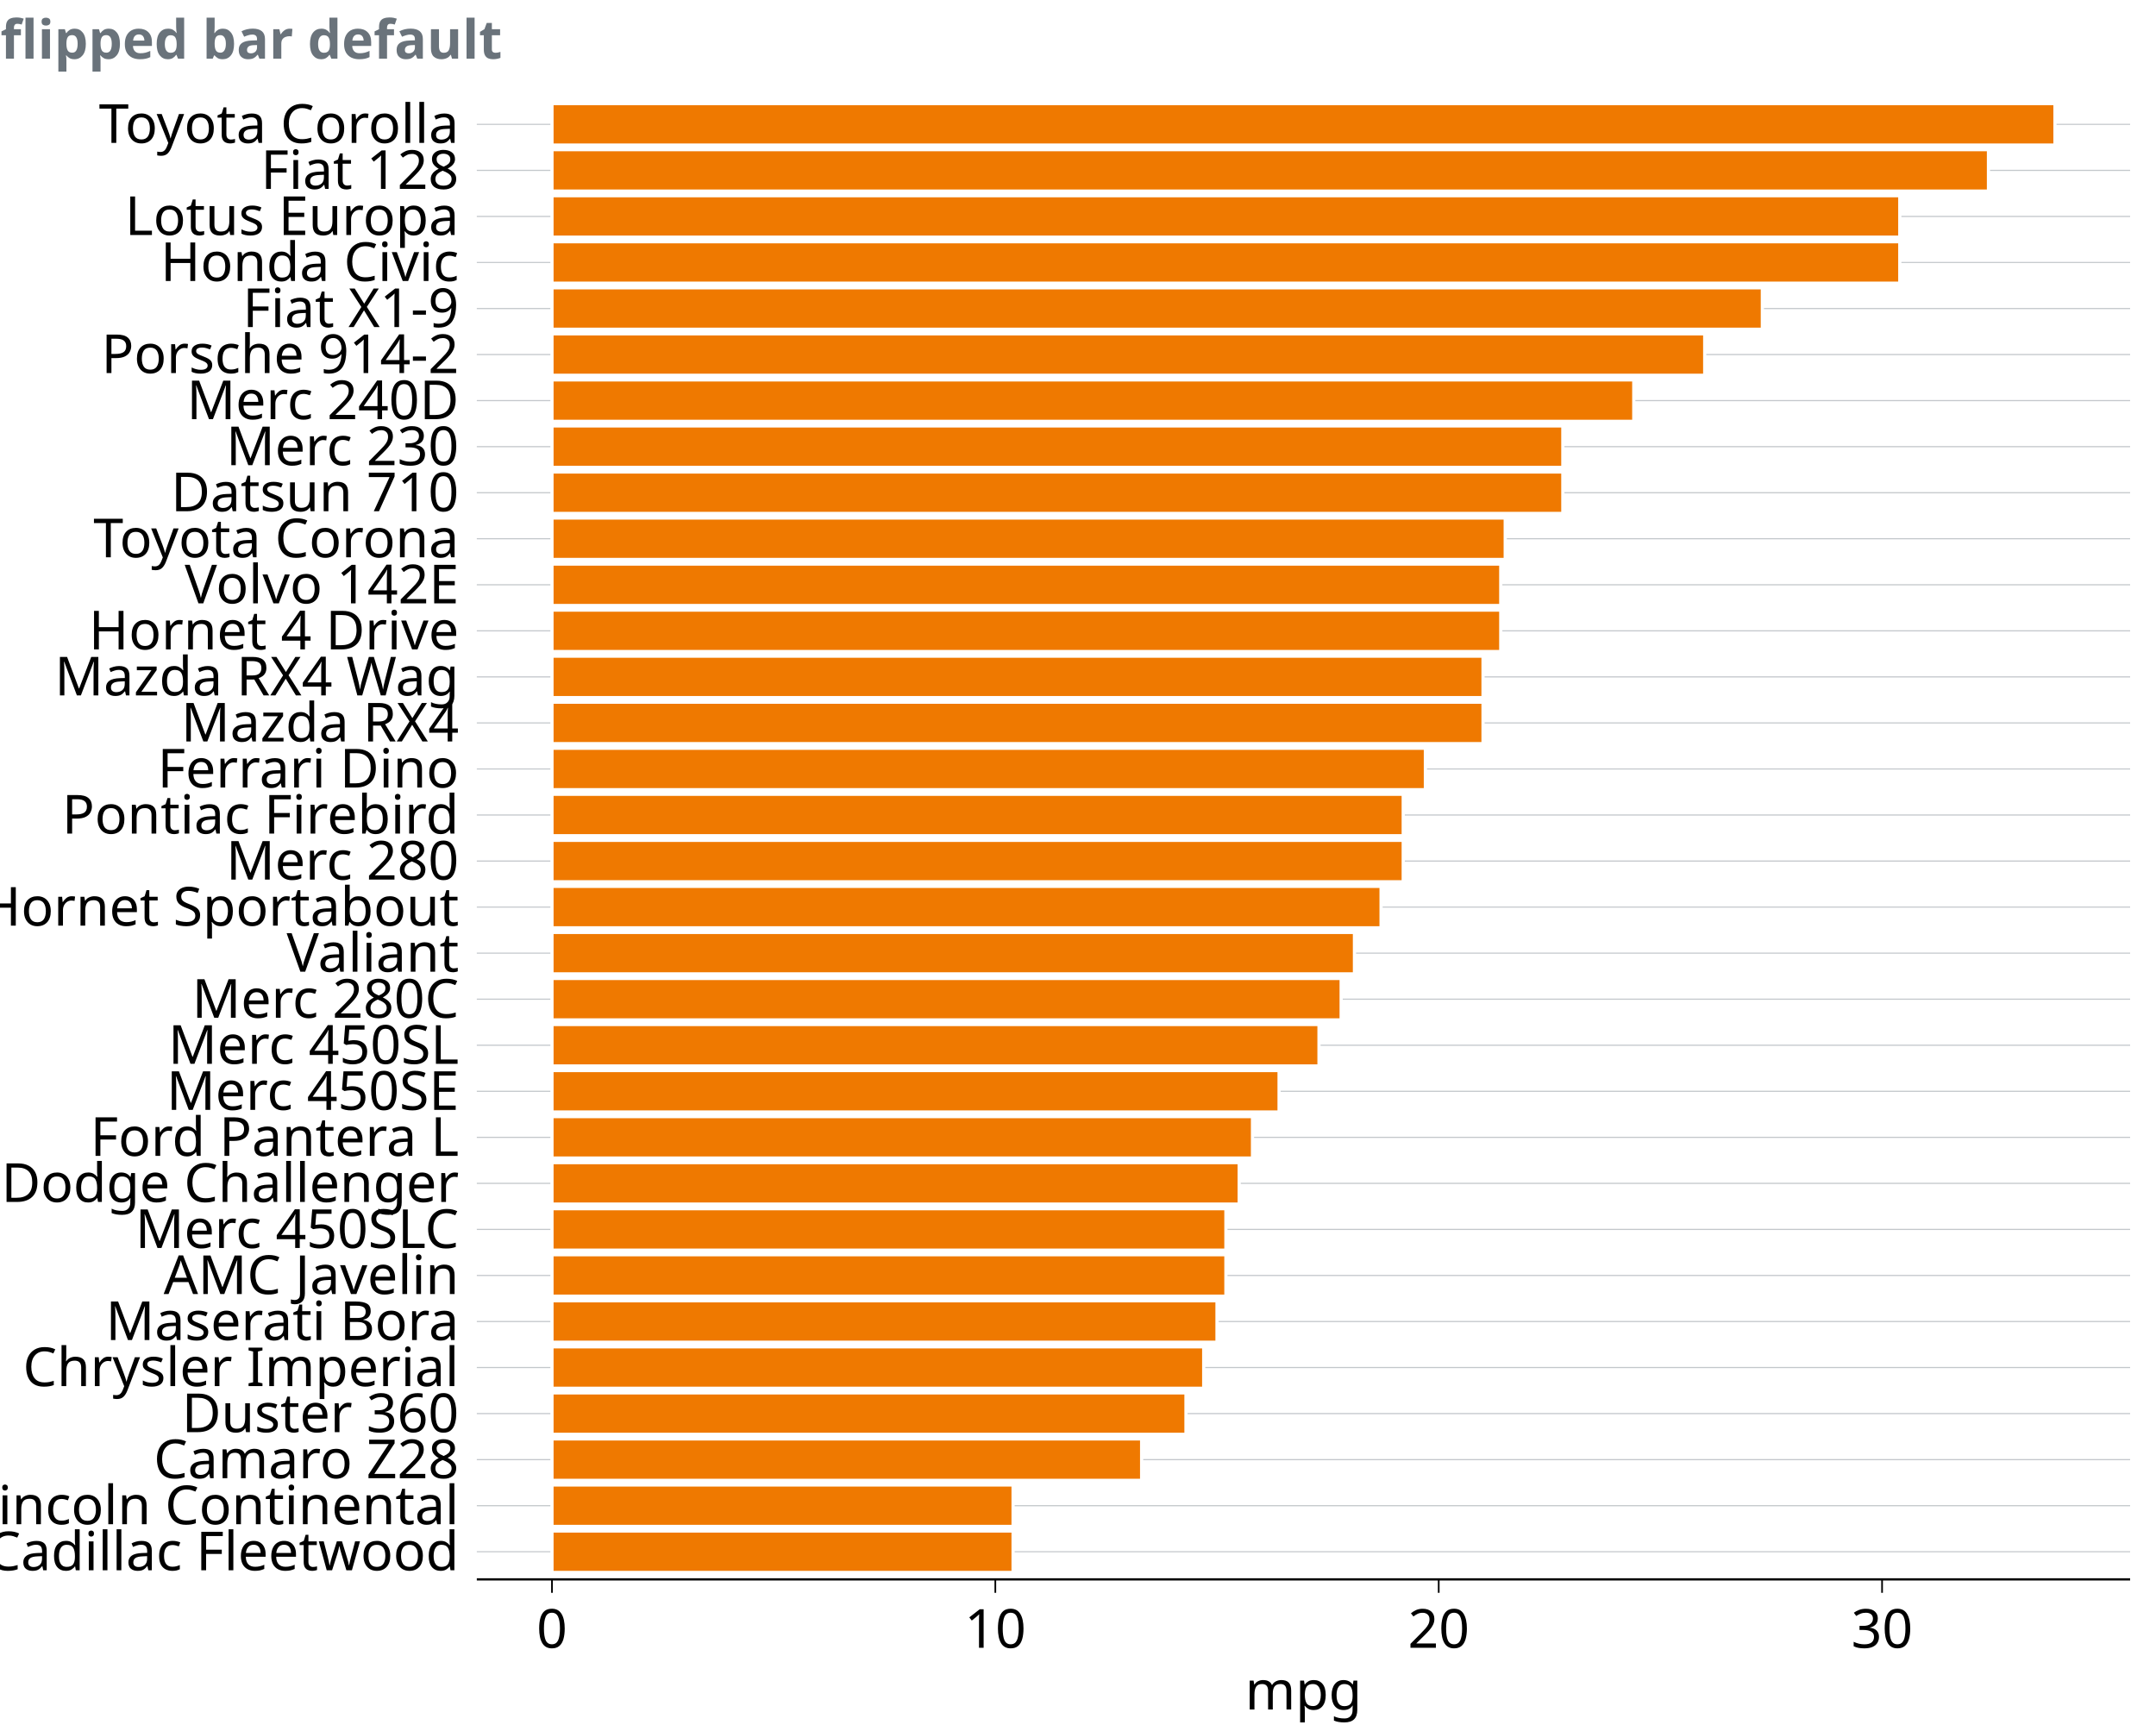
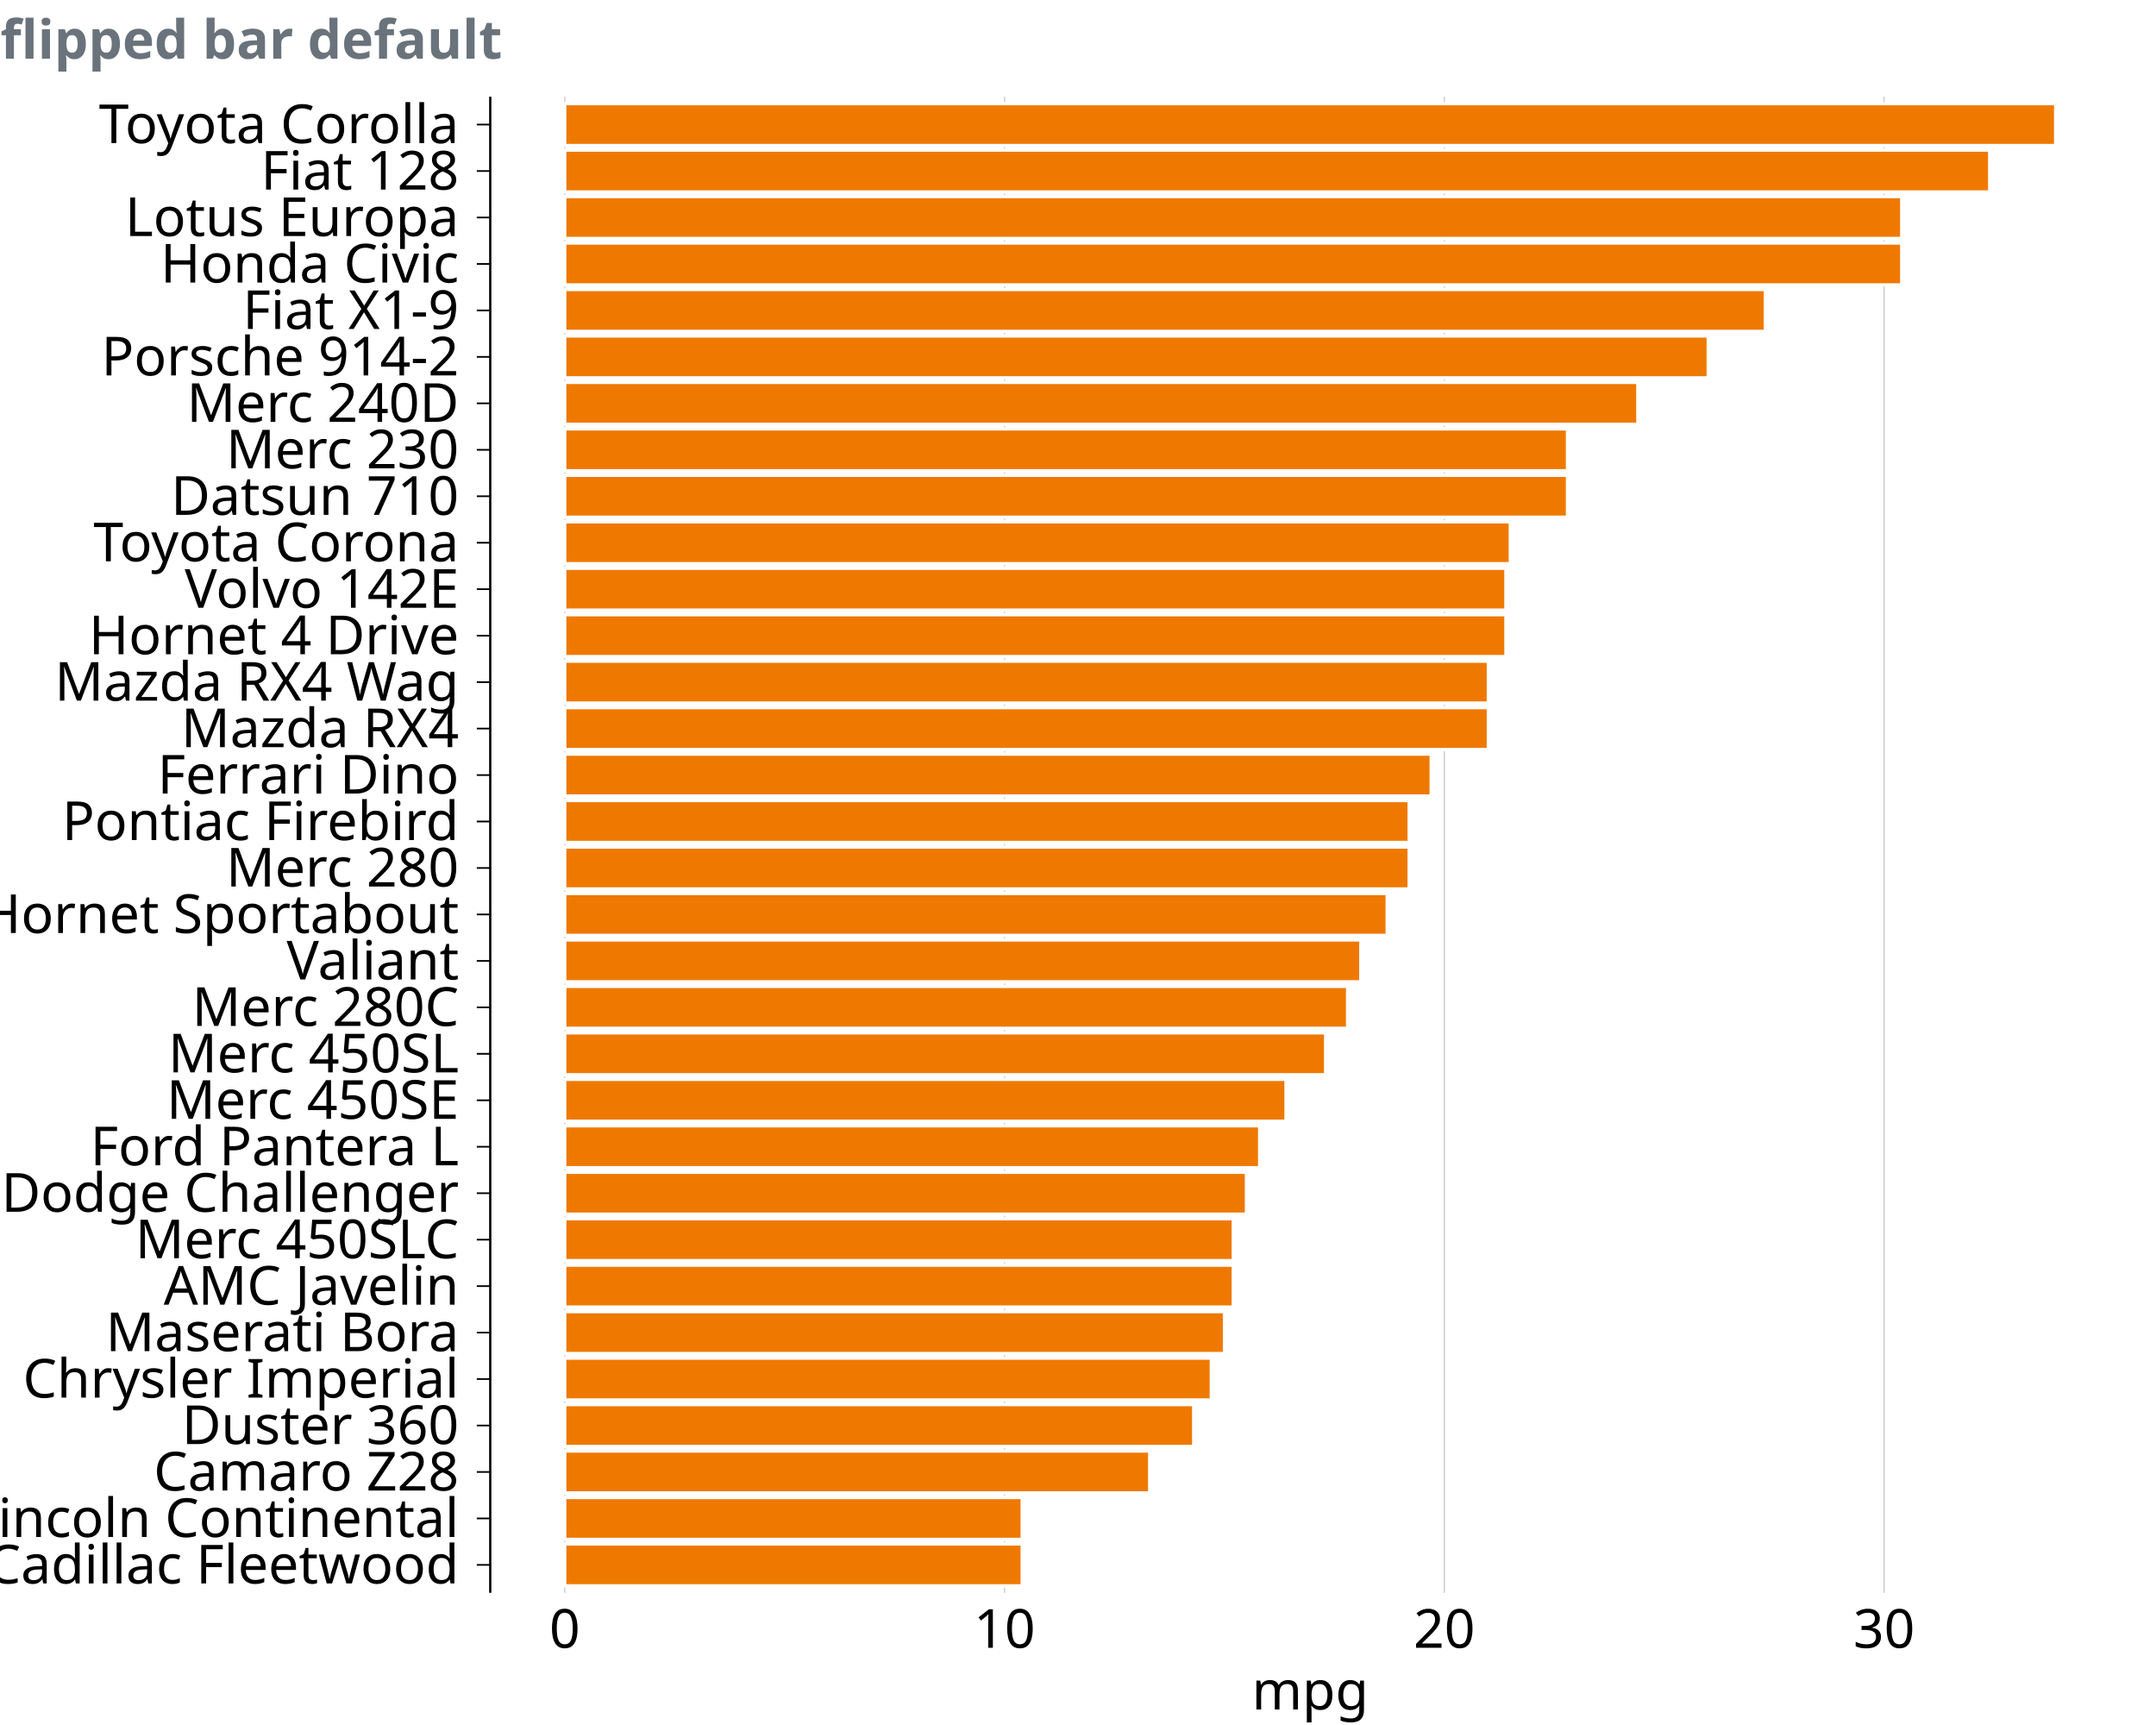
<svg xmlns="http://www.w3.org/2000/svg" class="svglite" data-engine-version="2.0" width="720.00pt" height="576.00pt" viewBox="0 0 720.00 576.00">
  <defs>
    <style type="text/css">
    .svglite line, .svglite polyline, .svglite polygon, .svglite path, .svglite rect, .svglite circle {
      fill: none;
      stroke: #000000;
      stroke-linecap: round;
      stroke-linejoin: round;
      stroke-miterlimit: 10.00;
    }
  </style>
  </defs>
  <rect width="100%" height="100%" style="stroke: none; fill: #FFFFFF;" />
  <defs>
    <clipPath id="cpMC4wMHw3MjAuMDB8MC4wMHw1NzYuMDA=">
      <rect x="0.00" y="0.00" width="720.00" height="576.00" />
    </clipPath>
  </defs>
  <g clip-path="url(#cpMC4wMHw3MjAuMDB8MC4wMHw1NzYuMDA=)">
    <rect x="0.00" y="0.00" width="720.00" height="576.00" style="stroke-width: 0.75; stroke: none; fill: #FFFFFF;" />
  </g>
  <defs>
-     <clipPath id="cpMTU5LjIzfDcxMS4zNnwzMi4yOXw1MjcuMzc=">
-       <rect x="159.23" y="32.29" width="552.13" height="495.08" />
+     <clipPath id="cpMTYzLjcyfDcxMS4zNnwzMi4yOXw1MzEuODU=">
+       <rect x="163.72" y="32.29" width="547.64" height="499.56" />
    </clipPath>
  </defs>
-   <g clip-path="url(#cpMTU5LjIzfDcxMS4zNnwzMi4yOXw1MjcuMzc=)">
-     <rect x="159.23" y="32.29" width="552.13" height="495.08" style="stroke-width: 0.75; stroke: none; fill: #FFFFFF;" />
-     <polyline points="159.23,518.14 711.36,518.14 " style="stroke-width: 0.38; stroke: #C3C7CB; stroke-linecap: butt;" />
-     <polyline points="159.23,502.77 711.36,502.77 " style="stroke-width: 0.38; stroke: #C3C7CB; stroke-linecap: butt;" />
-     <polyline points="159.23,487.39 711.36,487.39 " style="stroke-width: 0.38; stroke: #C3C7CB; stroke-linecap: butt;" />
-     <polyline points="159.23,472.02 711.36,472.02 " style="stroke-width: 0.38; stroke: #C3C7CB; stroke-linecap: butt;" />
-     <polyline points="159.23,456.64 711.36,456.64 " style="stroke-width: 0.38; stroke: #C3C7CB; stroke-linecap: butt;" />
-     <polyline points="159.23,441.27 711.36,441.27 " style="stroke-width: 0.38; stroke: #C3C7CB; stroke-linecap: butt;" />
-     <polyline points="159.23,425.89 711.36,425.89 " style="stroke-width: 0.38; stroke: #C3C7CB; stroke-linecap: butt;" />
-     <polyline points="159.23,410.52 711.36,410.52 " style="stroke-width: 0.38; stroke: #C3C7CB; stroke-linecap: butt;" />
-     <polyline points="159.23,395.14 711.36,395.14 " style="stroke-width: 0.38; stroke: #C3C7CB; stroke-linecap: butt;" />
-     <polyline points="159.23,379.77 711.36,379.77 " style="stroke-width: 0.38; stroke: #C3C7CB; stroke-linecap: butt;" />
-     <polyline points="159.23,364.39 711.36,364.39 " style="stroke-width: 0.38; stroke: #C3C7CB; stroke-linecap: butt;" />
-     <polyline points="159.23,349.02 711.36,349.02 " style="stroke-width: 0.38; stroke: #C3C7CB; stroke-linecap: butt;" />
-     <polyline points="159.23,333.64 711.36,333.64 " style="stroke-width: 0.38; stroke: #C3C7CB; stroke-linecap: butt;" />
-     <polyline points="159.23,318.27 711.36,318.27 " style="stroke-width: 0.38; stroke: #C3C7CB; stroke-linecap: butt;" />
-     <polyline points="159.23,302.89 711.36,302.89 " style="stroke-width: 0.38; stroke: #C3C7CB; stroke-linecap: butt;" />
-     <polyline points="159.23,287.52 711.36,287.52 " style="stroke-width: 0.38; stroke: #C3C7CB; stroke-linecap: butt;" />
-     <polyline points="159.23,272.14 711.36,272.14 " style="stroke-width: 0.38; stroke: #C3C7CB; stroke-linecap: butt;" />
-     <polyline points="159.23,256.77 711.36,256.77 " style="stroke-width: 0.38; stroke: #C3C7CB; stroke-linecap: butt;" />
-     <polyline points="159.23,241.39 711.36,241.39 " style="stroke-width: 0.38; stroke: #C3C7CB; stroke-linecap: butt;" />
-     <polyline points="159.23,226.02 711.36,226.02 " style="stroke-width: 0.38; stroke: #C3C7CB; stroke-linecap: butt;" />
-     <polyline points="159.23,210.64 711.36,210.64 " style="stroke-width: 0.38; stroke: #C3C7CB; stroke-linecap: butt;" />
-     <polyline points="159.23,195.27 711.36,195.27 " style="stroke-width: 0.38; stroke: #C3C7CB; stroke-linecap: butt;" />
-     <polyline points="159.23,179.89 711.36,179.89 " style="stroke-width: 0.38; stroke: #C3C7CB; stroke-linecap: butt;" />
-     <polyline points="159.23,164.52 711.36,164.52 " style="stroke-width: 0.38; stroke: #C3C7CB; stroke-linecap: butt;" />
-     <polyline points="159.23,149.14 711.36,149.14 " style="stroke-width: 0.38; stroke: #C3C7CB; stroke-linecap: butt;" />
-     <polyline points="159.23,133.77 711.36,133.77 " style="stroke-width: 0.38; stroke: #C3C7CB; stroke-linecap: butt;" />
-     <polyline points="159.23,118.39 711.36,118.39 " style="stroke-width: 0.38; stroke: #C3C7CB; stroke-linecap: butt;" />
-     <polyline points="159.23,103.02 711.36,103.02 " style="stroke-width: 0.38; stroke: #C3C7CB; stroke-linecap: butt;" />
-     <polyline points="159.23,87.64 711.36,87.64 " style="stroke-width: 0.38; stroke: #C3C7CB; stroke-linecap: butt;" />
-     <polyline points="159.23,72.27 711.36,72.27 " style="stroke-width: 0.38; stroke: #C3C7CB; stroke-linecap: butt;" />
-     <polyline points="159.23,56.89 711.36,56.89 " style="stroke-width: 0.38; stroke: #C3C7CB; stroke-linecap: butt;" />
-     <polyline points="159.23,41.52 711.36,41.52 " style="stroke-width: 0.38; stroke: #C3C7CB; stroke-linecap: butt;" />
-     <rect x="184.33" y="234.47" width="310.93" height="13.84" style="stroke-width: 1.07; stroke: #FFFFFF; stroke-linecap: butt; stroke-linejoin: miter; fill: #EF7900;" />
-     <rect x="184.33" y="219.10" width="310.93" height="13.84" style="stroke-width: 1.07; stroke: #FFFFFF; stroke-linecap: butt; stroke-linejoin: miter; fill: #EF7900;" />
-     <rect x="184.33" y="157.60" width="337.58" height="13.84" style="stroke-width: 1.07; stroke: #FFFFFF; stroke-linecap: butt; stroke-linejoin: miter; fill: #EF7900;" />
-     <rect x="184.33" y="203.72" width="316.85" height="13.84" style="stroke-width: 1.07; stroke: #FFFFFF; stroke-linecap: butt; stroke-linejoin: miter; fill: #EF7900;" />
-     <rect x="184.33" y="295.97" width="276.88" height="13.84" style="stroke-width: 1.07; stroke: #FFFFFF; stroke-linecap: butt; stroke-linejoin: miter; fill: #EF7900;" />
-     <rect x="184.33" y="311.35" width="267.99" height="13.84" style="stroke-width: 1.07; stroke: #FFFFFF; stroke-linecap: butt; stroke-linejoin: miter; fill: #EF7900;" />
-     <rect x="184.33" y="465.10" width="211.73" height="13.84" style="stroke-width: 1.07; stroke: #FFFFFF; stroke-linecap: butt; stroke-linejoin: miter; fill: #EF7900;" />
-     <rect x="184.33" y="126.85" width="361.27" height="13.84" style="stroke-width: 1.07; stroke: #FFFFFF; stroke-linecap: butt; stroke-linejoin: miter; fill: #EF7900;" />
-     <rect x="184.33" y="142.22" width="337.58" height="13.84" style="stroke-width: 1.07; stroke: #FFFFFF; stroke-linecap: butt; stroke-linejoin: miter; fill: #EF7900;" />
-     <rect x="184.33" y="280.60" width="284.28" height="13.84" style="stroke-width: 1.07; stroke: #FFFFFF; stroke-linecap: butt; stroke-linejoin: miter; fill: #EF7900;" />
-     <rect x="184.33" y="326.72" width="263.55" height="13.84" style="stroke-width: 1.07; stroke: #FFFFFF; stroke-linecap: butt; stroke-linejoin: miter; fill: #EF7900;" />
-     <rect x="184.33" y="357.47" width="242.82" height="13.84" style="stroke-width: 1.07; stroke: #FFFFFF; stroke-linecap: butt; stroke-linejoin: miter; fill: #EF7900;" />
-     <rect x="184.33" y="342.10" width="256.15" height="13.84" style="stroke-width: 1.07; stroke: #FFFFFF; stroke-linecap: butt; stroke-linejoin: miter; fill: #EF7900;" />
-     <rect x="184.33" y="403.60" width="225.06" height="13.84" style="stroke-width: 1.07; stroke: #FFFFFF; stroke-linecap: butt; stroke-linejoin: miter; fill: #EF7900;" />
-     <rect x="184.33" y="511.22" width="153.99" height="13.84" style="stroke-width: 1.07; stroke: #FFFFFF; stroke-linecap: butt; stroke-linejoin: miter; fill: #EF7900;" />
-     <rect x="184.33" y="495.85" width="153.99" height="13.84" style="stroke-width: 1.07; stroke: #FFFFFF; stroke-linecap: butt; stroke-linejoin: miter; fill: #EF7900;" />
-     <rect x="184.33" y="449.72" width="217.65" height="13.84" style="stroke-width: 1.07; stroke: #FFFFFF; stroke-linecap: butt; stroke-linejoin: miter; fill: #EF7900;" />
-     <rect x="184.33" y="49.97" width="479.72" height="13.84" style="stroke-width: 1.07; stroke: #FFFFFF; stroke-linecap: butt; stroke-linejoin: miter; fill: #EF7900;" />
-     <rect x="184.33" y="80.72" width="450.11" height="13.84" style="stroke-width: 1.07; stroke: #FFFFFF; stroke-linecap: butt; stroke-linejoin: miter; fill: #EF7900;" />
-     <rect x="184.33" y="34.60" width="501.93" height="13.84" style="stroke-width: 1.07; stroke: #FFFFFF; stroke-linecap: butt; stroke-linejoin: miter; fill: #EF7900;" />
-     <rect x="184.33" y="172.97" width="318.34" height="13.84" style="stroke-width: 1.07; stroke: #FFFFFF; stroke-linecap: butt; stroke-linejoin: miter; fill: #EF7900;" />
-     <rect x="184.33" y="388.22" width="229.50" height="13.84" style="stroke-width: 1.07; stroke: #FFFFFF; stroke-linecap: butt; stroke-linejoin: miter; fill: #EF7900;" />
-     <rect x="184.33" y="418.97" width="225.06" height="13.84" style="stroke-width: 1.07; stroke: #FFFFFF; stroke-linecap: butt; stroke-linejoin: miter; fill: #EF7900;" />
-     <rect x="184.33" y="480.47" width="196.92" height="13.84" style="stroke-width: 1.07; stroke: #FFFFFF; stroke-linecap: butt; stroke-linejoin: miter; fill: #EF7900;" />
-     <rect x="184.33" y="265.22" width="284.28" height="13.84" style="stroke-width: 1.07; stroke: #FFFFFF; stroke-linecap: butt; stroke-linejoin: miter; fill: #EF7900;" />
-     <rect x="184.33" y="96.10" width="404.21" height="13.84" style="stroke-width: 1.07; stroke: #FFFFFF; stroke-linecap: butt; stroke-linejoin: miter; fill: #EF7900;" />
-     <rect x="184.33" y="111.47" width="384.96" height="13.84" style="stroke-width: 1.07; stroke: #FFFFFF; stroke-linecap: butt; stroke-linejoin: miter; fill: #EF7900;" />
-     <rect x="184.33" y="65.35" width="450.11" height="13.84" style="stroke-width: 1.07; stroke: #FFFFFF; stroke-linecap: butt; stroke-linejoin: miter; fill: #EF7900;" />
-     <rect x="184.33" y="372.85" width="233.94" height="13.84" style="stroke-width: 1.07; stroke: #FFFFFF; stroke-linecap: butt; stroke-linejoin: miter; fill: #EF7900;" />
-     <rect x="184.33" y="249.85" width="291.68" height="13.84" style="stroke-width: 1.07; stroke: #FFFFFF; stroke-linecap: butt; stroke-linejoin: miter; fill: #EF7900;" />
-     <rect x="184.33" y="434.35" width="222.09" height="13.84" style="stroke-width: 1.07; stroke: #FFFFFF; stroke-linecap: butt; stroke-linejoin: miter; fill: #EF7900;" />
-     <rect x="184.33" y="188.35" width="316.85" height="13.84" style="stroke-width: 1.07; stroke: #FFFFFF; stroke-linecap: butt; stroke-linejoin: miter; fill: #EF7900;" />
+   <g clip-path="url(#cpMTYzLjcyfDcxMS4zNnwzMi4yOXw1MzEuODU=)">
+     <rect x="163.72" y="32.29" width="547.64" height="499.56" style="stroke-width: 0.75; stroke: none; fill: #FFFFFF;" />
+     <polyline points="188.61,531.85 188.61,32.29 " style="stroke-width: 0.38; stroke: #C3C7CB; stroke-linecap: butt;" />
+     <polyline points="335.47,531.85 335.47,32.29 " style="stroke-width: 0.38; stroke: #C3C7CB; stroke-linecap: butt;" />
+     <polyline points="482.33,531.85 482.33,32.29 " style="stroke-width: 0.38; stroke: #C3C7CB; stroke-linecap: butt;" />
+     <polyline points="629.19,531.85 629.19,32.29 " style="stroke-width: 0.38; stroke: #C3C7CB; stroke-linecap: butt;" />
+     <rect x="188.61" y="236.30" width="308.41" height="13.96" style="stroke-width: 1.07; stroke: #FFFFFF; stroke-linecap: butt; stroke-linejoin: miter; fill: #EF7900;" />
+     <rect x="188.61" y="220.79" width="308.41" height="13.96" style="stroke-width: 1.07; stroke: #FFFFFF; stroke-linecap: butt; stroke-linejoin: miter; fill: #EF7900;" />
+     <rect x="188.61" y="158.73" width="334.84" height="13.96" style="stroke-width: 1.07; stroke: #FFFFFF; stroke-linecap: butt; stroke-linejoin: miter; fill: #EF7900;" />
+     <rect x="188.61" y="205.27" width="314.28" height="13.96" style="stroke-width: 1.07; stroke: #FFFFFF; stroke-linecap: butt; stroke-linejoin: miter; fill: #EF7900;" />
+     <rect x="188.61" y="298.36" width="274.63" height="13.96" style="stroke-width: 1.07; stroke: #FFFFFF; stroke-linecap: butt; stroke-linejoin: miter; fill: #EF7900;" />
+     <rect x="188.61" y="313.87" width="265.82" height="13.96" style="stroke-width: 1.07; stroke: #FFFFFF; stroke-linecap: butt; stroke-linejoin: miter; fill: #EF7900;" />
+     <rect x="188.61" y="469.02" width="210.01" height="13.96" style="stroke-width: 1.07; stroke: #FFFFFF; stroke-linecap: butt; stroke-linejoin: miter; fill: #EF7900;" />
+     <rect x="188.61" y="127.70" width="358.34" height="13.96" style="stroke-width: 1.07; stroke: #FFFFFF; stroke-linecap: butt; stroke-linejoin: miter; fill: #EF7900;" />
+     <rect x="188.61" y="143.22" width="334.84" height="13.96" style="stroke-width: 1.07; stroke: #FFFFFF; stroke-linecap: butt; stroke-linejoin: miter; fill: #EF7900;" />
+     <rect x="188.61" y="282.85" width="281.97" height="13.96" style="stroke-width: 1.07; stroke: #FFFFFF; stroke-linecap: butt; stroke-linejoin: miter; fill: #EF7900;" />
+     <rect x="188.61" y="329.39" width="261.41" height="13.96" style="stroke-width: 1.07; stroke: #FFFFFF; stroke-linecap: butt; stroke-linejoin: miter; fill: #EF7900;" />
+     <rect x="188.61" y="360.42" width="240.85" height="13.96" style="stroke-width: 1.07; stroke: #FFFFFF; stroke-linecap: butt; stroke-linejoin: miter; fill: #EF7900;" />
+     <rect x="188.61" y="344.90" width="254.07" height="13.96" style="stroke-width: 1.07; stroke: #FFFFFF; stroke-linecap: butt; stroke-linejoin: miter; fill: #EF7900;" />
+     <rect x="188.61" y="406.96" width="223.23" height="13.96" style="stroke-width: 1.07; stroke: #FFFFFF; stroke-linecap: butt; stroke-linejoin: miter; fill: #EF7900;" />
+     <rect x="188.61" y="515.56" width="152.74" height="13.96" style="stroke-width: 1.07; stroke: #FFFFFF; stroke-linecap: butt; stroke-linejoin: miter; fill: #EF7900;" />
+     <rect x="188.61" y="500.05" width="152.74" height="13.96" style="stroke-width: 1.07; stroke: #FFFFFF; stroke-linecap: butt; stroke-linejoin: miter; fill: #EF7900;" />
+     <rect x="188.61" y="453.50" width="215.89" height="13.96" style="stroke-width: 1.07; stroke: #FFFFFF; stroke-linecap: butt; stroke-linejoin: miter; fill: #EF7900;" />
+     <rect x="188.61" y="50.13" width="475.83" height="13.96" style="stroke-width: 1.07; stroke: #FFFFFF; stroke-linecap: butt; stroke-linejoin: miter; fill: #EF7900;" />
+     <rect x="188.61" y="81.16" width="446.46" height="13.96" style="stroke-width: 1.07; stroke: #FFFFFF; stroke-linecap: butt; stroke-linejoin: miter; fill: #EF7900;" />
+     <rect x="188.61" y="34.62" width="497.86" height="13.96" style="stroke-width: 1.07; stroke: #FFFFFF; stroke-linecap: butt; stroke-linejoin: miter; fill: #EF7900;" />
+     <rect x="188.61" y="174.25" width="315.75" height="13.96" style="stroke-width: 1.07; stroke: #FFFFFF; stroke-linecap: butt; stroke-linejoin: miter; fill: #EF7900;" />
+     <rect x="188.61" y="391.45" width="227.63" height="13.96" style="stroke-width: 1.07; stroke: #FFFFFF; stroke-linecap: butt; stroke-linejoin: miter; fill: #EF7900;" />
+     <rect x="188.61" y="422.47" width="223.23" height="13.96" style="stroke-width: 1.07; stroke: #FFFFFF; stroke-linecap: butt; stroke-linejoin: miter; fill: #EF7900;" />
+     <rect x="188.61" y="484.53" width="195.32" height="13.96" style="stroke-width: 1.07; stroke: #FFFFFF; stroke-linecap: butt; stroke-linejoin: miter; fill: #EF7900;" />
+     <rect x="188.61" y="267.33" width="281.97" height="13.96" style="stroke-width: 1.07; stroke: #FFFFFF; stroke-linecap: butt; stroke-linejoin: miter; fill: #EF7900;" />
+     <rect x="188.61" y="96.68" width="400.93" height="13.96" style="stroke-width: 1.07; stroke: #FFFFFF; stroke-linecap: butt; stroke-linejoin: miter; fill: #EF7900;" />
+     <rect x="188.61" y="112.19" width="381.84" height="13.96" style="stroke-width: 1.07; stroke: #FFFFFF; stroke-linecap: butt; stroke-linejoin: miter; fill: #EF7900;" />
+     <rect x="188.61" y="65.65" width="446.46" height="13.96" style="stroke-width: 1.07; stroke: #FFFFFF; stroke-linecap: butt; stroke-linejoin: miter; fill: #EF7900;" />
+     <rect x="188.61" y="375.93" width="232.04" height="13.96" style="stroke-width: 1.07; stroke: #FFFFFF; stroke-linecap: butt; stroke-linejoin: miter; fill: #EF7900;" />
+     <rect x="188.61" y="251.82" width="289.32" height="13.96" style="stroke-width: 1.07; stroke: #FFFFFF; stroke-linecap: butt; stroke-linejoin: miter; fill: #EF7900;" />
+     <rect x="188.61" y="437.99" width="220.29" height="13.96" style="stroke-width: 1.07; stroke: #FFFFFF; stroke-linecap: butt; stroke-linejoin: miter; fill: #EF7900;" />
+     <rect x="188.61" y="189.76" width="314.28" height="13.96" style="stroke-width: 1.07; stroke: #FFFFFF; stroke-linecap: butt; stroke-linejoin: miter; fill: #EF7900;" />
  </g>
  <g clip-path="url(#cpMC4wMHw3MjAuMDB8MC4wMHw1NzYuMDA=)">
-     <text x="153.26" y="524.34" text-anchor="end" style="font-size: 18.00px; font-family: sans;" textLength="152.09px" lengthAdjust="spacingAndGlyphs">Cadillac Fleetwood</text>
-     <text x="153.26" y="508.96" text-anchor="end" style="font-size: 18.00px; font-family: sans;" textLength="153.11px" lengthAdjust="spacingAndGlyphs">Lincoln Continental</text>
-     <text x="153.26" y="493.59" text-anchor="end" style="font-size: 18.00px; font-family: sans;" textLength="100.05px" lengthAdjust="spacingAndGlyphs">Camaro Z28</text>
-     <text x="153.26" y="478.21" text-anchor="end" style="font-size: 18.00px; font-family: sans;" textLength="88.06px" lengthAdjust="spacingAndGlyphs">Duster 360</text>
-     <text x="153.26" y="462.84" text-anchor="end" style="font-size: 18.00px; font-family: sans;" textLength="136.05px" lengthAdjust="spacingAndGlyphs">Chrysler Imperial</text>
-     <text x="153.26" y="447.46" text-anchor="end" style="font-size: 18.00px; font-family: sans;" textLength="112.06px" lengthAdjust="spacingAndGlyphs">Maserati Bora</text>
-     <text x="153.26" y="432.09" text-anchor="end" style="font-size: 18.00px; font-family: sans;" textLength="101.06px" lengthAdjust="spacingAndGlyphs">AMC Javelin</text>
-     <text x="153.26" y="416.71" text-anchor="end" style="font-size: 18.00px; font-family: sans;" textLength="110.07px" lengthAdjust="spacingAndGlyphs">Merc 450SLC</text>
-     <text x="153.26" y="401.34" text-anchor="end" style="font-size: 18.00px; font-family: sans;" textLength="145.11px" lengthAdjust="spacingAndGlyphs">Dodge Challenger</text>
-     <text x="153.26" y="385.96" text-anchor="end" style="font-size: 18.00px; font-family: sans;" textLength="120.07px" lengthAdjust="spacingAndGlyphs">Ford Pantera L</text>
-     <text x="153.26" y="370.59" text-anchor="end" style="font-size: 18.00px; font-family: sans;" textLength="99.07px" lengthAdjust="spacingAndGlyphs">Merc 450SE</text>
-     <text x="153.26" y="355.21" text-anchor="end" style="font-size: 18.00px; font-family: sans;" textLength="97.07px" lengthAdjust="spacingAndGlyphs">Merc 450SL</text>
-     <text x="153.26" y="339.84" text-anchor="end" style="font-size: 18.00px; font-family: sans;" textLength="88.05px" lengthAdjust="spacingAndGlyphs">Merc 280C</text>
-     <text x="153.26" y="324.46" text-anchor="end" style="font-size: 18.00px; font-family: sans;" textLength="55.04px" lengthAdjust="spacingAndGlyphs">Valiant</text>
-     <text x="153.26" y="309.09" text-anchor="end" style="font-size: 18.00px; font-family: sans;" textLength="147.11px" lengthAdjust="spacingAndGlyphs">Hornet Sportabout</text>
-     <text x="153.26" y="293.71" text-anchor="end" style="font-size: 18.00px; font-family: sans;" textLength="75.05px" lengthAdjust="spacingAndGlyphs">Merc 280</text>
-     <text x="153.26" y="278.34" text-anchor="end" style="font-size: 18.00px; font-family: sans;" textLength="126.06px" lengthAdjust="spacingAndGlyphs">Pontiac Firebird</text>
-     <text x="153.26" y="262.96" text-anchor="end" style="font-size: 18.00px; font-family: sans;" textLength="95.02px" lengthAdjust="spacingAndGlyphs">Ferrari Dino</text>
-     <text x="153.26" y="247.59" text-anchor="end" style="font-size: 18.00px; font-family: sans;" textLength="94.07px" lengthAdjust="spacingAndGlyphs">Mazda RX4</text>
-     <text x="153.26" y="232.21" text-anchor="end" style="font-size: 18.00px; font-family: sans;" textLength="136.08px" lengthAdjust="spacingAndGlyphs">Mazda RX4 Wag</text>
-     <text x="153.26" y="216.84" text-anchor="end" style="font-size: 18.00px; font-family: sans;" textLength="116.06px" lengthAdjust="spacingAndGlyphs">Hornet 4 Drive</text>
-     <text x="153.26" y="201.46" text-anchor="end" style="font-size: 18.00px; font-family: sans;" textLength="92.08px" lengthAdjust="spacingAndGlyphs">Volvo 142E</text>
-     <text x="153.26" y="186.09" text-anchor="end" style="font-size: 18.00px; font-family: sans;" textLength="119.08px" lengthAdjust="spacingAndGlyphs">Toyota Corona</text>
-     <text x="153.26" y="170.71" text-anchor="end" style="font-size: 18.00px; font-family: sans;" textLength="92.08px" lengthAdjust="spacingAndGlyphs">Datsun 710</text>
-     <text x="153.26" y="155.33" text-anchor="end" style="font-size: 18.00px; font-family: sans;" textLength="75.05px" lengthAdjust="spacingAndGlyphs">Merc 230</text>
-     <text x="153.26" y="139.96" text-anchor="end" style="font-size: 18.00px; font-family: sans;" textLength="88.05px" lengthAdjust="spacingAndGlyphs">Merc 240D</text>
-     <text x="153.26" y="124.58" text-anchor="end" style="font-size: 18.00px; font-family: sans;" textLength="117.09px" lengthAdjust="spacingAndGlyphs">Porsche 914-2</text>
-     <text x="153.26" y="109.21" text-anchor="end" style="font-size: 18.00px; font-family: sans;" textLength="73.03px" lengthAdjust="spacingAndGlyphs">Fiat X1-9</text>
-     <text x="153.26" y="93.83" text-anchor="end" style="font-size: 18.00px; font-family: sans;" textLength="97.06px" lengthAdjust="spacingAndGlyphs">Honda Civic</text>
-     <text x="153.26" y="78.46" text-anchor="end" style="font-size: 18.00px; font-family: sans;" textLength="107.09px" lengthAdjust="spacingAndGlyphs">Lotus Europa</text>
-     <text x="153.26" y="63.08" text-anchor="end" style="font-size: 18.00px; font-family: sans;" textLength="65.04px" lengthAdjust="spacingAndGlyphs">Fiat 128</text>
-     <text x="153.26" y="47.71" text-anchor="end" style="font-size: 18.00px; font-family: sans;" textLength="117.06px" lengthAdjust="spacingAndGlyphs">Toyota Corolla</text>
-     <polyline points="159.23,527.37 711.36,527.37 " style="stroke-width: 0.75; stroke-linecap: butt;" />
-     <polyline points="184.33,531.85 184.33,527.37 " style="stroke-width: 0.56; stroke-linecap: butt;" />
-     <polyline points="332.39,531.85 332.39,527.37 " style="stroke-width: 0.56; stroke-linecap: butt;" />
-     <polyline points="480.46,531.85 480.46,527.37 " style="stroke-width: 0.56; stroke-linecap: butt;" />
-     <polyline points="628.52,531.85 628.52,527.37 " style="stroke-width: 0.56; stroke-linecap: butt;" />
-     <text x="184.33" y="550.22" text-anchor="middle" style="font-size: 18.00px; font-family: sans;" textLength="10.01px" lengthAdjust="spacingAndGlyphs">0</text>
-     <text x="332.39" y="550.22" text-anchor="middle" style="font-size: 18.00px; font-family: sans;" textLength="20.02px" lengthAdjust="spacingAndGlyphs">10</text>
-     <text x="480.46" y="550.22" text-anchor="middle" style="font-size: 18.00px; font-family: sans;" textLength="20.02px" lengthAdjust="spacingAndGlyphs">20</text>
-     <text x="628.52" y="550.22" text-anchor="middle" style="font-size: 18.00px; font-family: sans;" textLength="20.02px" lengthAdjust="spacingAndGlyphs">30</text>
-     <text x="435.30" y="570.82" text-anchor="middle" style="font-size: 18.00px; font-family: sans;" textLength="35.02px" lengthAdjust="spacingAndGlyphs">mpg</text>
+     <polyline points="163.72,531.85 163.72,32.29 " style="stroke-width: 0.75; stroke-linecap: butt;" />
+     <text x="153.26" y="528.74" text-anchor="end" style="font-size: 18.00px; font-family: sans;" textLength="152.09px" lengthAdjust="spacingAndGlyphs">Cadillac Fleetwood</text>
+     <text x="153.26" y="513.22" text-anchor="end" style="font-size: 18.00px; font-family: sans;" textLength="153.11px" lengthAdjust="spacingAndGlyphs">Lincoln Continental</text>
+     <text x="153.26" y="497.71" text-anchor="end" style="font-size: 18.00px; font-family: sans;" textLength="100.05px" lengthAdjust="spacingAndGlyphs">Camaro Z28</text>
+     <text x="153.26" y="482.19" text-anchor="end" style="font-size: 18.00px; font-family: sans;" textLength="88.06px" lengthAdjust="spacingAndGlyphs">Duster 360</text>
+     <text x="153.26" y="466.68" text-anchor="end" style="font-size: 18.00px; font-family: sans;" textLength="136.05px" lengthAdjust="spacingAndGlyphs">Chrysler Imperial</text>
+     <text x="153.26" y="451.16" text-anchor="end" style="font-size: 18.00px; font-family: sans;" textLength="112.06px" lengthAdjust="spacingAndGlyphs">Maserati Bora</text>
+     <text x="153.26" y="435.65" text-anchor="end" style="font-size: 18.00px; font-family: sans;" textLength="101.06px" lengthAdjust="spacingAndGlyphs">AMC Javelin</text>
+     <text x="153.26" y="420.14" text-anchor="end" style="font-size: 18.00px; font-family: sans;" textLength="110.07px" lengthAdjust="spacingAndGlyphs">Merc 450SLC</text>
+     <text x="153.26" y="404.62" text-anchor="end" style="font-size: 18.00px; font-family: sans;" textLength="145.11px" lengthAdjust="spacingAndGlyphs">Dodge Challenger</text>
+     <text x="153.26" y="389.11" text-anchor="end" style="font-size: 18.00px; font-family: sans;" textLength="120.07px" lengthAdjust="spacingAndGlyphs">Ford Pantera L</text>
+     <text x="153.26" y="373.59" text-anchor="end" style="font-size: 18.00px; font-family: sans;" textLength="99.07px" lengthAdjust="spacingAndGlyphs">Merc 450SE</text>
+     <text x="153.26" y="358.08" text-anchor="end" style="font-size: 18.00px; font-family: sans;" textLength="97.07px" lengthAdjust="spacingAndGlyphs">Merc 450SL</text>
+     <text x="153.26" y="342.56" text-anchor="end" style="font-size: 18.00px; font-family: sans;" textLength="88.05px" lengthAdjust="spacingAndGlyphs">Merc 280C</text>
+     <text x="153.26" y="327.05" text-anchor="end" style="font-size: 18.00px; font-family: sans;" textLength="55.04px" lengthAdjust="spacingAndGlyphs">Valiant</text>
+     <text x="153.26" y="311.54" text-anchor="end" style="font-size: 18.00px; font-family: sans;" textLength="147.11px" lengthAdjust="spacingAndGlyphs">Hornet Sportabout</text>
+     <text x="153.26" y="296.02" text-anchor="end" style="font-size: 18.00px; font-family: sans;" textLength="75.05px" lengthAdjust="spacingAndGlyphs">Merc 280</text>
+     <text x="153.26" y="280.51" text-anchor="end" style="font-size: 18.00px; font-family: sans;" textLength="126.06px" lengthAdjust="spacingAndGlyphs">Pontiac Firebird</text>
+     <text x="153.26" y="264.99" text-anchor="end" style="font-size: 18.00px; font-family: sans;" textLength="95.02px" lengthAdjust="spacingAndGlyphs">Ferrari Dino</text>
+     <text x="153.26" y="249.48" text-anchor="end" style="font-size: 18.00px; font-family: sans;" textLength="94.07px" lengthAdjust="spacingAndGlyphs">Mazda RX4</text>
+     <text x="153.26" y="233.96" text-anchor="end" style="font-size: 18.00px; font-family: sans;" textLength="136.08px" lengthAdjust="spacingAndGlyphs">Mazda RX4 Wag</text>
+     <text x="153.26" y="218.45" text-anchor="end" style="font-size: 18.00px; font-family: sans;" textLength="116.06px" lengthAdjust="spacingAndGlyphs">Hornet 4 Drive</text>
+     <text x="153.26" y="202.94" text-anchor="end" style="font-size: 18.00px; font-family: sans;" textLength="92.08px" lengthAdjust="spacingAndGlyphs">Volvo 142E</text>
+     <text x="153.26" y="187.42" text-anchor="end" style="font-size: 18.00px; font-family: sans;" textLength="119.08px" lengthAdjust="spacingAndGlyphs">Toyota Corona</text>
+     <text x="153.26" y="171.91" text-anchor="end" style="font-size: 18.00px; font-family: sans;" textLength="92.08px" lengthAdjust="spacingAndGlyphs">Datsun 710</text>
+     <text x="153.26" y="156.39" text-anchor="end" style="font-size: 18.00px; font-family: sans;" textLength="75.05px" lengthAdjust="spacingAndGlyphs">Merc 230</text>
+     <text x="153.26" y="140.88" text-anchor="end" style="font-size: 18.00px; font-family: sans;" textLength="88.05px" lengthAdjust="spacingAndGlyphs">Merc 240D</text>
+     <text x="153.26" y="125.36" text-anchor="end" style="font-size: 18.00px; font-family: sans;" textLength="117.09px" lengthAdjust="spacingAndGlyphs">Porsche 914-2</text>
+     <text x="153.26" y="109.85" text-anchor="end" style="font-size: 18.00px; font-family: sans;" textLength="73.03px" lengthAdjust="spacingAndGlyphs">Fiat X1-9</text>
+     <text x="153.26" y="94.34" text-anchor="end" style="font-size: 18.00px; font-family: sans;" textLength="97.06px" lengthAdjust="spacingAndGlyphs">Honda Civic</text>
+     <text x="153.26" y="78.82" text-anchor="end" style="font-size: 18.00px; font-family: sans;" textLength="107.09px" lengthAdjust="spacingAndGlyphs">Lotus Europa</text>
+     <text x="153.26" y="63.31" text-anchor="end" style="font-size: 18.00px; font-family: sans;" textLength="65.04px" lengthAdjust="spacingAndGlyphs">Fiat 128</text>
+     <text x="153.26" y="47.79" text-anchor="end" style="font-size: 18.00px; font-family: sans;" textLength="117.06px" lengthAdjust="spacingAndGlyphs">Toyota Corolla</text>
+     <polyline points="159.23,522.54 163.72,522.54 " style="stroke-width: 0.56; stroke-linecap: butt;" />
+     <polyline points="159.23,507.03 163.72,507.03 " style="stroke-width: 0.56; stroke-linecap: butt;" />
+     <polyline points="159.23,491.51 163.72,491.51 " style="stroke-width: 0.56; stroke-linecap: butt;" />
+     <polyline points="159.23,476.00 163.72,476.00 " style="stroke-width: 0.56; stroke-linecap: butt;" />
+     <polyline points="159.23,460.48 163.72,460.48 " style="stroke-width: 0.56; stroke-linecap: butt;" />
+     <polyline points="159.23,444.97 163.72,444.97 " style="stroke-width: 0.56; stroke-linecap: butt;" />
+     <polyline points="159.23,429.46 163.72,429.46 " style="stroke-width: 0.56; stroke-linecap: butt;" />
+     <polyline points="159.23,413.94 163.72,413.94 " style="stroke-width: 0.56; stroke-linecap: butt;" />
+     <polyline points="159.23,398.43 163.72,398.43 " style="stroke-width: 0.56; stroke-linecap: butt;" />
+     <polyline points="159.23,382.91 163.72,382.91 " style="stroke-width: 0.56; stroke-linecap: butt;" />
+     <polyline points="159.23,367.40 163.72,367.40 " style="stroke-width: 0.56; stroke-linecap: butt;" />
+     <polyline points="159.23,351.88 163.72,351.88 " style="stroke-width: 0.56; stroke-linecap: butt;" />
+     <polyline points="159.23,336.37 163.72,336.37 " style="stroke-width: 0.56; stroke-linecap: butt;" />
+     <polyline points="159.23,320.86 163.72,320.86 " style="stroke-width: 0.56; stroke-linecap: butt;" />
+     <polyline points="159.23,305.34 163.72,305.34 " style="stroke-width: 0.56; stroke-linecap: butt;" />
+     <polyline points="159.23,289.83 163.72,289.83 " style="stroke-width: 0.56; stroke-linecap: butt;" />
+     <polyline points="159.23,274.31 163.72,274.31 " style="stroke-width: 0.56; stroke-linecap: butt;" />
+     <polyline points="159.23,258.80 163.72,258.80 " style="stroke-width: 0.56; stroke-linecap: butt;" />
+     <polyline points="159.23,243.28 163.72,243.28 " style="stroke-width: 0.56; stroke-linecap: butt;" />
+     <polyline points="159.23,227.77 163.72,227.77 " style="stroke-width: 0.56; stroke-linecap: butt;" />
+     <polyline points="159.23,212.26 163.72,212.26 " style="stroke-width: 0.56; stroke-linecap: butt;" />
+     <polyline points="159.23,196.74 163.72,196.74 " style="stroke-width: 0.56; stroke-linecap: butt;" />
+     <polyline points="159.23,181.23 163.72,181.23 " style="stroke-width: 0.56; stroke-linecap: butt;" />
+     <polyline points="159.23,165.71 163.72,165.71 " style="stroke-width: 0.56; stroke-linecap: butt;" />
+     <polyline points="159.23,150.20 163.72,150.20 " style="stroke-width: 0.56; stroke-linecap: butt;" />
+     <polyline points="159.23,134.68 163.72,134.68 " style="stroke-width: 0.56; stroke-linecap: butt;" />
+     <polyline points="159.23,119.17 163.72,119.17 " style="stroke-width: 0.56; stroke-linecap: butt;" />
+     <polyline points="159.23,103.66 163.72,103.66 " style="stroke-width: 0.56; stroke-linecap: butt;" />
+     <polyline points="159.23,88.14 163.72,88.14 " style="stroke-width: 0.56; stroke-linecap: butt;" />
+     <polyline points="159.23,72.63 163.72,72.63 " style="stroke-width: 0.56; stroke-linecap: butt;" />
+     <polyline points="159.23,57.11 163.72,57.11 " style="stroke-width: 0.56; stroke-linecap: butt;" />
+     <polyline points="159.23,41.60 163.72,41.60 " style="stroke-width: 0.56; stroke-linecap: butt;" />
+     <text x="188.61" y="550.22" text-anchor="middle" style="font-size: 18.00px; font-family: sans;" textLength="10.01px" lengthAdjust="spacingAndGlyphs">0</text>
+     <text x="335.47" y="550.22" text-anchor="middle" style="font-size: 18.00px; font-family: sans;" textLength="20.02px" lengthAdjust="spacingAndGlyphs">10</text>
+     <text x="482.33" y="550.22" text-anchor="middle" style="font-size: 18.00px; font-family: sans;" textLength="20.02px" lengthAdjust="spacingAndGlyphs">20</text>
+     <text x="629.19" y="550.22" text-anchor="middle" style="font-size: 18.00px; font-family: sans;" textLength="20.02px" lengthAdjust="spacingAndGlyphs">30</text>
+     <text x="437.54" y="570.82" text-anchor="middle" style="font-size: 18.00px; font-family: sans;" textLength="35.02px" lengthAdjust="spacingAndGlyphs">mpg</text>
    <text x="0.14" y="19.59" style="font-size: 18.00px; font-weight: bold; fill: #6A737B; font-family: sans;" textLength="143.10px" lengthAdjust="spacingAndGlyphs">flipped bar default</text>
  </g>
</svg>
